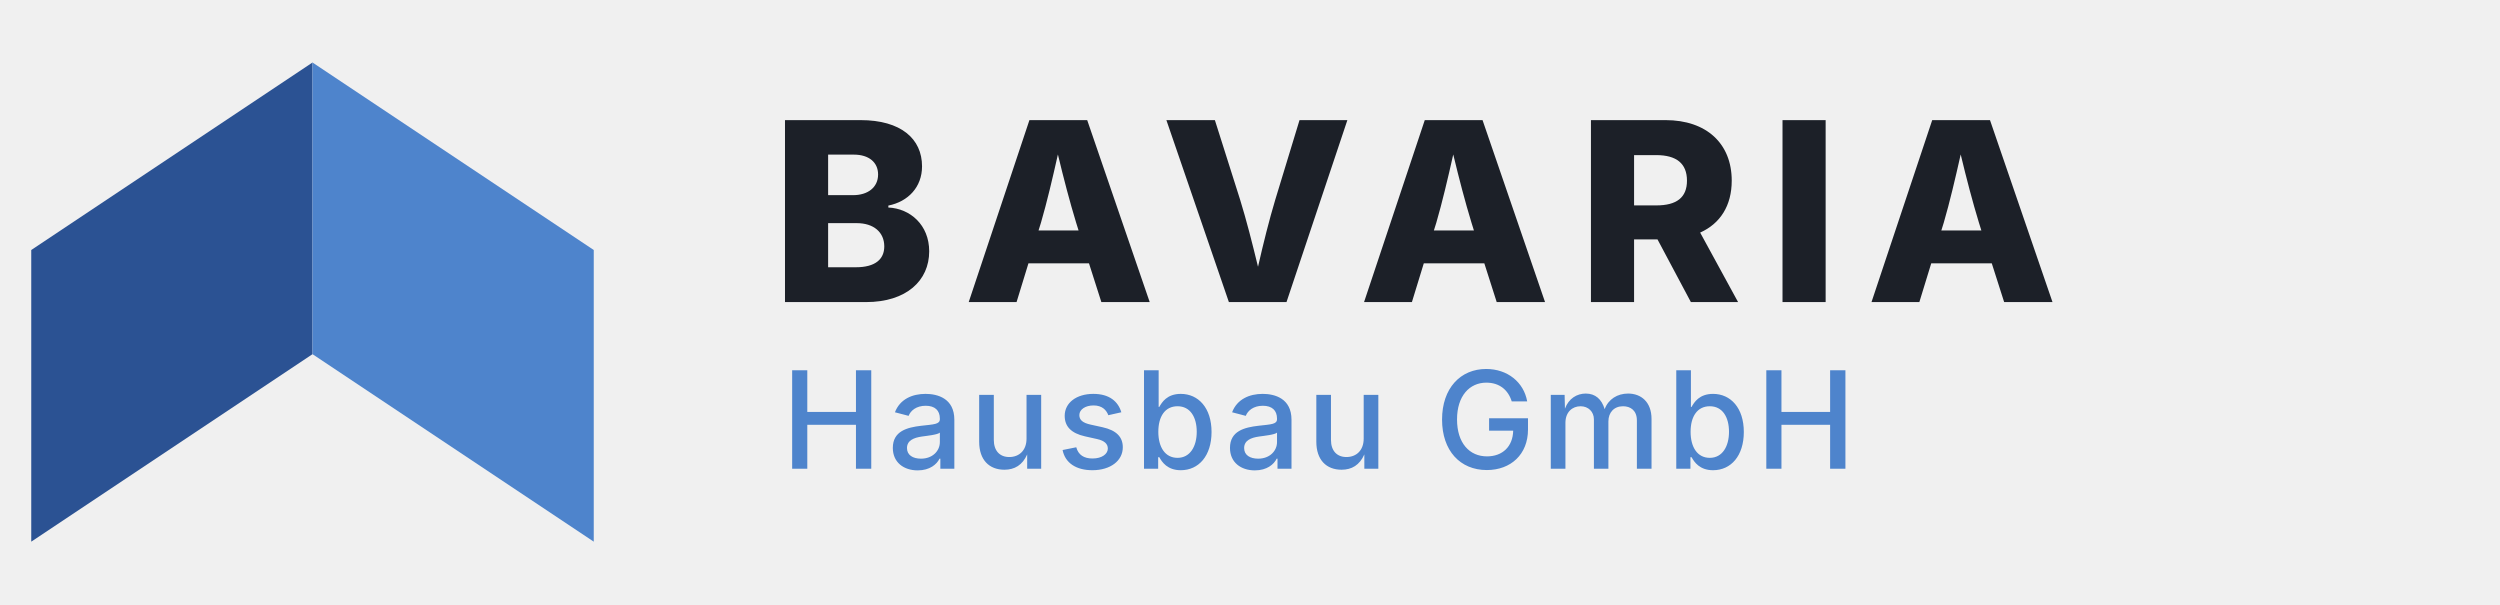
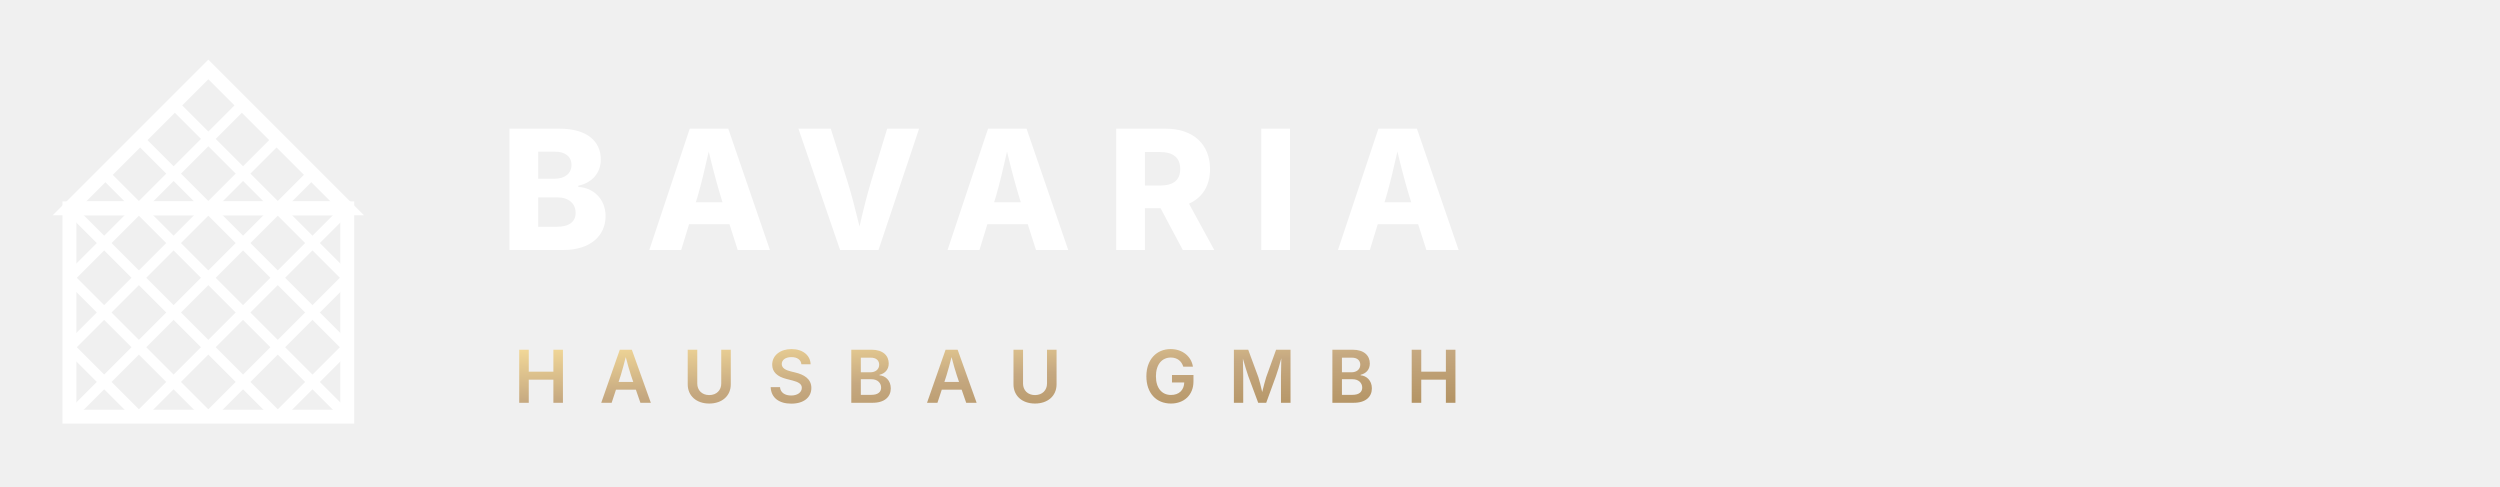
- <svg xmlns="http://www.w3.org/2000/svg" viewBox="0 0 240 58" width="240" height="58">
-   <polygon points="3,24 30,6 30,34 3,52" fill="#2B5293" />
-   <polygon points="30,6 57,24 57,52 30,34" fill="#4E84CC" />
-   <text x="74" y="29" font-family="'Outfit', 'Plus Jakarta Sans', 'Inter', -apple-system, sans-serif" font-size="24" font-weight="800" fill="#1C2028" letter-spacing="2.5">BAVARIA</text>
-   <text x="75" y="45" font-family="'Outfit', 'Plus Jakarta Sans', 'Inter', -apple-system, sans-serif" font-size="13" font-weight="500" fill="#4E84CC" letter-spacing="0.5">Hausbau GmbH</text>
+ <svg xmlns="http://www.w3.org/2000/svg" viewBox="0 0 360 70" width="360" height="70">
+   <defs>
+     <linearGradient id="goldGradLight" x1="0%" y1="0%" x2="100%" y2="100%">
+       <stop offset="0%" stop-color="#F2D898" />
+       <stop offset="50%" stop-color="#C5A880" />
+       <stop offset="100%" stop-color="#B39363" />
+     </linearGradient>
+     <clipPath id="houseClipLight">
+       <polygon points="30,10 10,30 50,30" />
+       <rect x="10" y="30" width="40" height="30" />
+     </clipPath>
+   </defs>
+   <polygon points="30,10 10,30 50,30" fill="none" stroke="#FFFFFF" stroke-width="2" stroke-linejoin="miter" />
+   <rect x="10" y="30" width="40" height="30" fill="none" stroke="#FFFFFF" stroke-width="2" stroke-linejoin="miter" />
+   <g clip-path="url(#houseClipLight)" stroke="#FFFFFF" stroke-width="1.5">
+     <line x1="0" y1="40" x2="40" y2="0" />
+     <line x1="0" y1="50" x2="50" y2="0" />
+     <line x1="0" y1="60" x2="60" y2="0" />
+     <line x1="0" y1="70" x2="70" y2="0" />
+     <line x1="0" y1="80" x2="80" y2="0" />
+     <line x1="0" y1="90" x2="90" y2="0" />
+     <line x1="0" y1="100" x2="100" y2="0" />
+     <line x1="0" y1="-20" x2="80" y2="60" />
+     <line x1="0" y1="-10" x2="70" y2="60" />
+     <line x1="0" y1="0" x2="60" y2="60" />
+     <line x1="0" y1="10" x2="50" y2="60" />
+     <line x1="0" y1="20" x2="40" y2="60" />
+     <line x1="0" y1="30" x2="30" y2="60" />
+     <line x1="0" y1="40" x2="20" y2="60" />
+   </g>
+   <g transform="translate(72, 0)">
+     <text x="0" y="36" font-family="'Outfit', 'Plus Jakarta Sans', 'Inter', -apple-system, sans-serif" font-size="24" font-weight="800" fill="#FFFFFF" letter-spacing="5">BAVARIA</text>
+     <line x1="1" y1="44" x2="225" y2="44" stroke="url(#goldGradLight)" stroke-width="1.2" opacity="0.9" />
+     <text x="2" y="58" font-family="'Outfit', 'Plus Jakarta Sans', 'Inter', -apple-system, sans-serif" font-size="10.5" font-weight="600" fill="url(#goldGradLight)" letter-spacing="4.5">HAUSBAU GMBH</text>
+   </g>
</svg>
